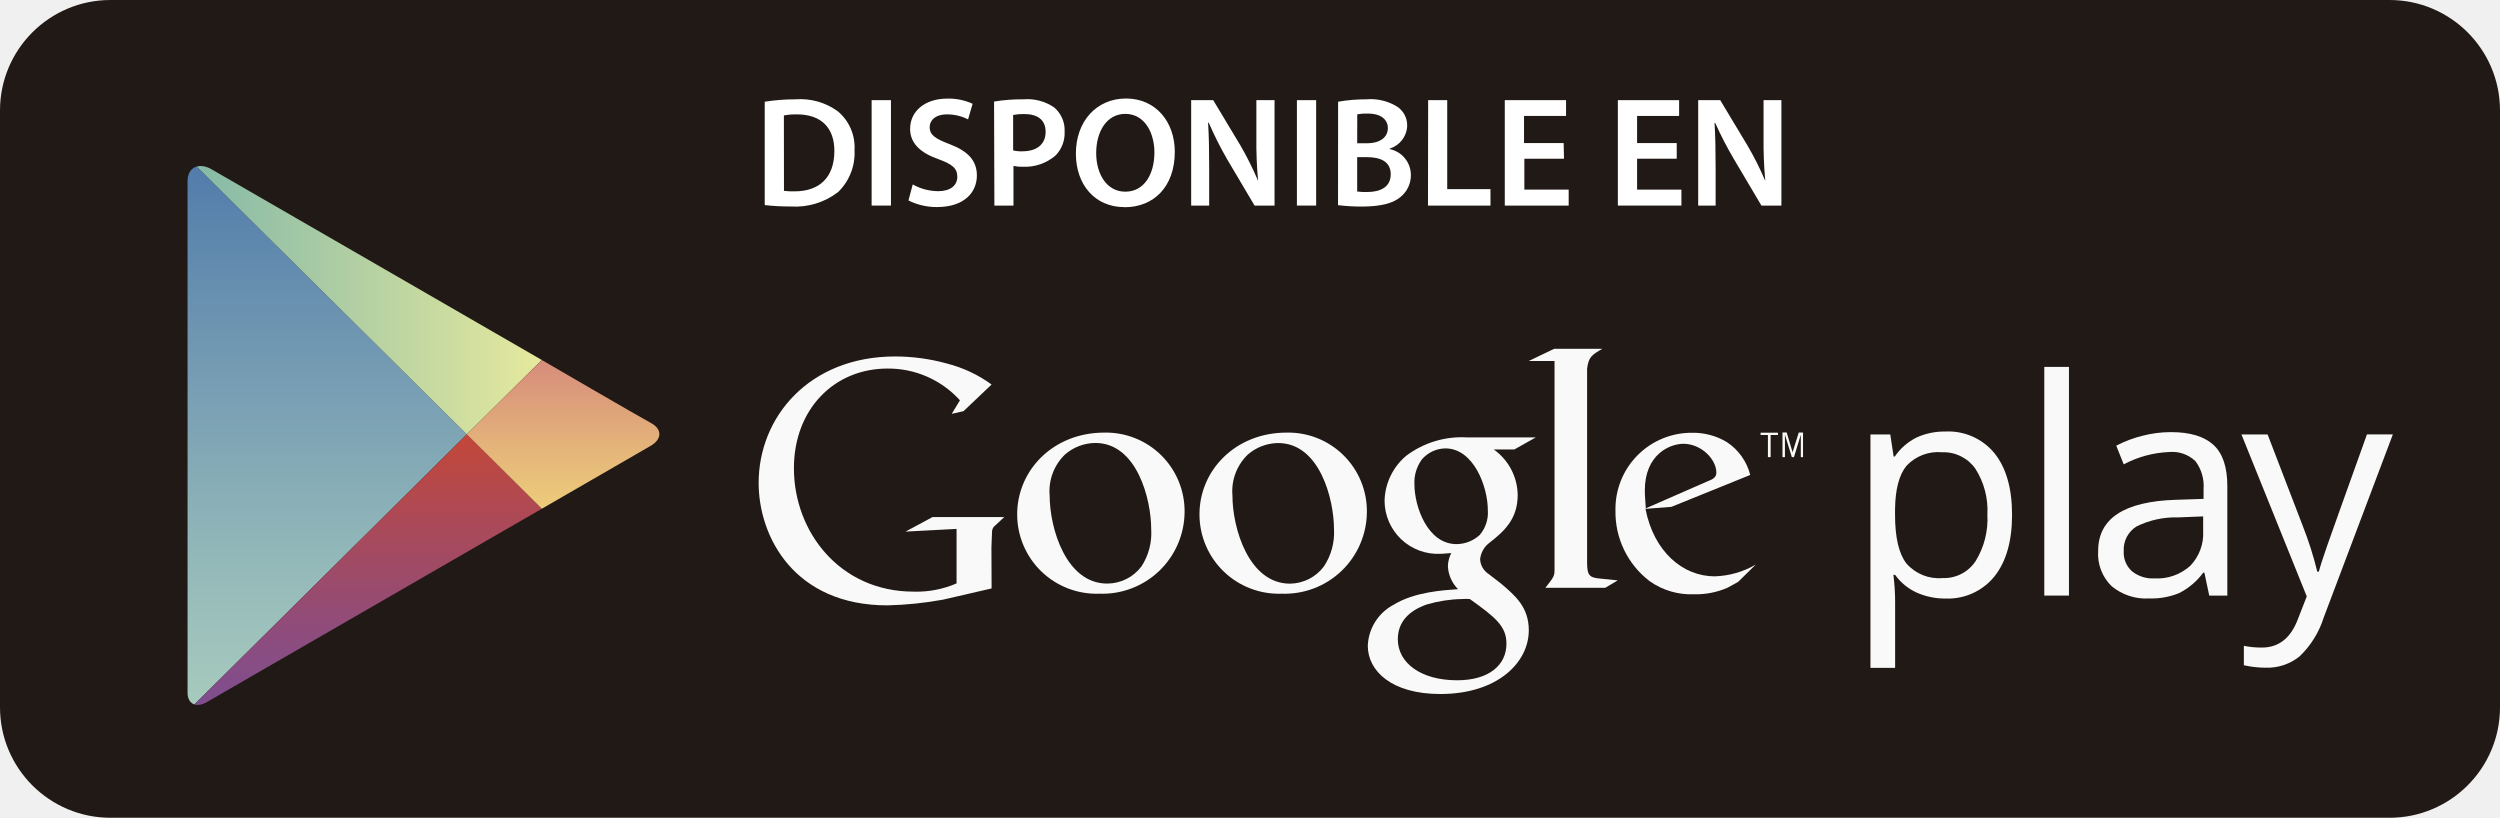
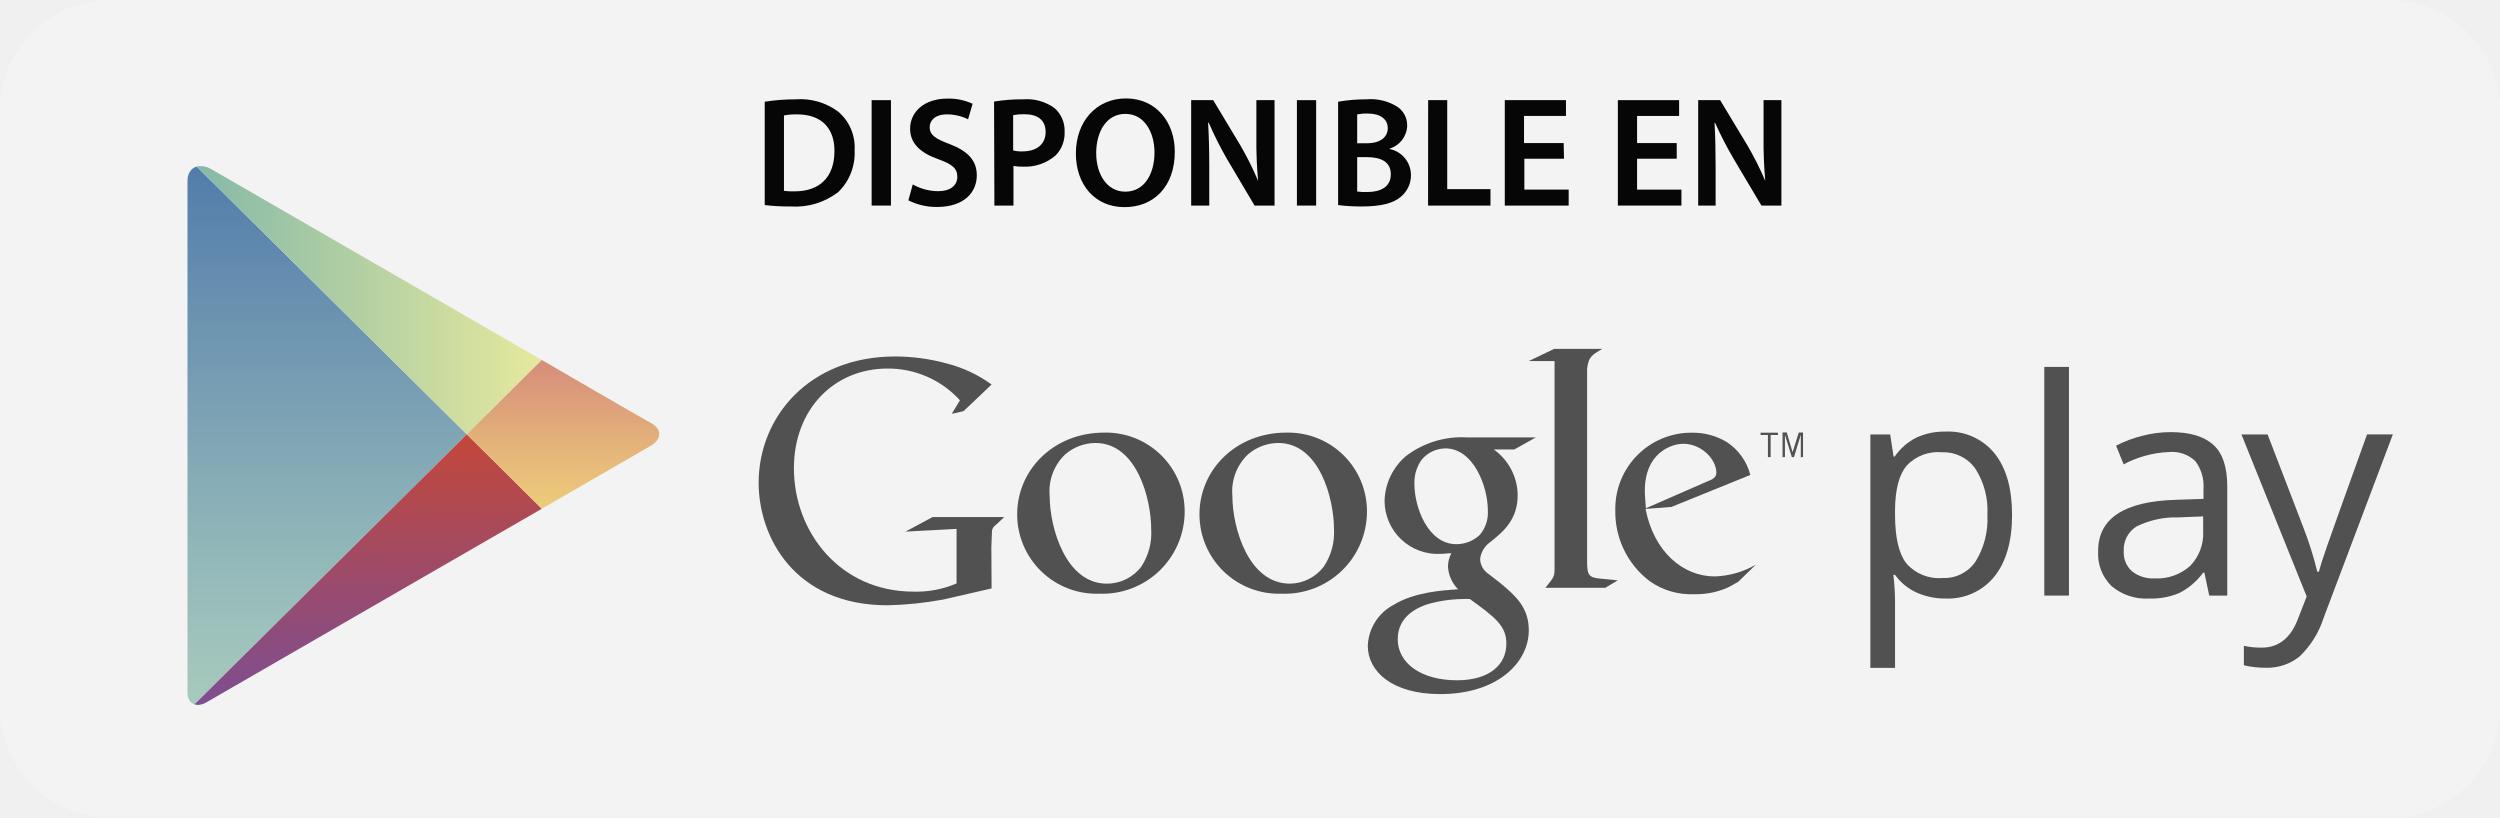
<svg xmlns="http://www.w3.org/2000/svg" viewBox="0 0 304.03 99.45">
  <defs>
-     <style>.cls-1{fill:none;}.cls-2{fill:#211915;}.cls-3{clip-path:url(#clip-path);}.cls-4{fill:url(#linear-gradient);}.cls-5{fill:url(#linear-gradient-2);}.cls-6{fill:url(#linear-gradient-3);}.cls-7{fill:url(#linear-gradient-4);}.cls-8{fill:#f9f9f9;}.cls-9{fill:#fff;}</style>
+     <style>.cls-1{fill:none;}.cls-2{fill:#f3f3f3;}.cls-3{clip-path:url(#clip-path);}.cls-4{fill:url(#linear-gradient);}.cls-5{fill:url(#linear-gradient-2);}.cls-6{fill:url(#linear-gradient-3);}.cls-7{fill:url(#linear-gradient-4);}.cls-8{fill:#515151;}.cls-9{fill:#060606;}</style>
    <clipPath id="clip-path">
-       <path class="cls-1" d="M65.89,43.78,52.18,35.86,25.74,20.59c-1.47-.85-2.93-.33-2.93,1.44V84.24c0,1.33,1,1.9,2.32,1.16L52.18,69.78l13.71-7.91,13.18-7.61c1.55-.89,1.4-2.12.09-2.82S65.89,43.78,65.89,43.78Z" />
+       <path class="cls-1" d="M65.89,43.78,52.18,35.86,25.74,20.59c-1.47-.84-2.94-.33-2.94,1.44V84.24c0,1.32,1.05,1.9,2.33,1.16L52.18,69.78l13.71-7.91,13.17-7.61c1.55-.9,1.4-2.12.1-2.82S65.89,43.78,65.89,43.78Z" />
    </clipPath>
    <linearGradient id="linear-gradient" x1="39.79" y1="19.15" x2="39.79" y2="86.5" gradientUnits="userSpaceOnUse">
      <stop offset="0" stop-color="#507aab" />
      <stop offset="0.11" stop-color="#5b84ad" />
      <stop offset="0.71" stop-color="#92b7b9" />
      <stop offset="1" stop-color="#a8cbbd" />
    </linearGradient>
    <linearGradient id="linear-gradient-2" x1="22.8" y1="35.86" x2="65.89" y2="35.86" gradientUnits="userSpaceOnUse">
      <stop offset="0" stop-color="#83b8a8" />
      <stop offset="1" stop-color="#e6e99d" />
    </linearGradient>
    <linearGradient id="linear-gradient-3" x1="44.35" y1="52.82" x2="44.35" y2="86.74" gradientUnits="userSpaceOnUse">
      <stop offset="0" stop-color="#c44739" />
      <stop offset="0.12" stop-color="#ba4845" />
      <stop offset="0.71" stop-color="#8e4c7c" />
      <stop offset="1" stop-color="#7d4e92" />
    </linearGradient>
    <linearGradient id="linear-gradient-4" x1="69.16" y1="43.78" x2="69.16" y2="61.87" gradientUnits="userSpaceOnUse">
      <stop offset="0" stop-color="#d68c7b" />
      <stop offset="0.62" stop-color="#e5b67a" />
      <stop offset="1" stop-color="#edcc7a" />
    </linearGradient>
  </defs>
  <g id="Capa_2" data-name="Capa 2">
    <g id="Capa_1-2" data-name="Capa 1">
      <rect class="cls-2" width="304.03" height="99.45" rx="13.44" ry="13.44" />
      <g id="PLAY">
        <g class="cls-3">
          <polygon class="cls-4" points="22.8 19.15 22.8 52.82 22.8 86.5 56.77 52.82 22.8 19.15" />
          <polygon class="cls-5" points="65.89 43.78 52.18 35.86 22.8 18.9 22.8 19.15 56.77 52.82 65.89 43.78" />
          <polygon class="cls-6" points="22.8 86.5 22.8 86.74 52.18 69.78 65.89 61.87 56.77 52.82 22.8 86.5" />
          <polygon class="cls-7" points="65.89 43.78 56.77 52.82 65.89 61.87 81.55 52.82 65.89 43.78" />
        </g>
      </g>
-       <path class="cls-8" d="M236.61,72.79a8.48,8.48,0,0,1-3.49-.71,6.58,6.58,0,0,1-2.65-2.17h-.21a26.3,26.3,0,0,1,.21,3.25v8.06h-3V52.84h2.41l.41,2.68h.14a6.9,6.9,0,0,1,2.66-2.32,8.09,8.09,0,0,1,3.48-.72,7.24,7.24,0,0,1,6,2.66q2.12,2.66,2.12,7.47t-2.15,7.5A7.26,7.26,0,0,1,236.61,72.79ZM236.18,55a5.26,5.26,0,0,0-4.34,1.66q-1.34,1.66-1.38,5.29v.66q0,4.13,1.38,5.91a5.23,5.23,0,0,0,4.41,1.78,4.59,4.59,0,0,0,4-2.05,9.75,9.75,0,0,0,1.44-5.67A9.39,9.39,0,0,0,240.23,57,4.73,4.73,0,0,0,236.18,55Z" />
+       <path class="cls-8" d="M236.61,72.79a8.47,8.47,0,0,1-3.49-.71,6.55,6.55,0,0,1-2.66-2.17h-.21a26.79,26.79,0,0,1,.21,3.25v8.06h-3V52.84h2.41l.41,2.68h.14a7,7,0,0,1,2.67-2.32,8,8,0,0,1,3.48-.71,7.21,7.21,0,0,1,6,2.66c1.42,1.77,2.12,4.26,2.12,7.47s-.72,5.71-2.15,7.5A7.26,7.26,0,0,1,236.61,72.79ZM236.18,55a5.24,5.24,0,0,0-4.34,1.66q-1.34,1.66-1.38,5.29v.66q0,4.13,1.38,5.91a5.25,5.25,0,0,0,4.41,1.77,4.58,4.58,0,0,0,4-2,9.75,9.75,0,0,0,1.44-5.67A9.39,9.39,0,0,0,240.23,57,4.74,4.74,0,0,0,236.18,55Z" />
      <path class="cls-8" d="M251.61,72.43h-3V44.62h3Z" />
-       <path class="cls-8" d="M268.67,72.43l-.59-2.79h-.14A8.22,8.22,0,0,1,265,72.13a8.89,8.89,0,0,1-3.64.65,6.54,6.54,0,0,1-4.57-1.5A5.47,5.47,0,0,1,255.16,67q0-5.93,9.49-6.22l3.33-.11V59.47a5,5,0,0,0-1-3.4,4.08,4.08,0,0,0-3.17-1.1,12.92,12.92,0,0,0-5.54,1.5l-.91-2.27A14,14,0,0,1,260.53,53a13.74,13.74,0,0,1,3.46-.45q3.5,0,5.19,1.55t1.69,5V72.43ZM262,70.34a6,6,0,0,0,4.35-1.52,5.62,5.62,0,0,0,1.58-4.25V62.8l-3,.12a10.79,10.79,0,0,0-5.1,1.1,3.31,3.31,0,0,0-1.56,3,3.05,3.05,0,0,0,1,2.45A4,4,0,0,0,262,70.34Z" />
-       <path class="cls-8" d="M272.59,52.84h3.18L280.06,64a42.68,42.68,0,0,1,1.75,5.52H282q.23-.91,1-3.12t4.85-13.57H291l-8.42,22.3a11.13,11.13,0,0,1-2.92,4.69,6.21,6.21,0,0,1-4.1,1.38,12,12,0,0,1-2.68-.3V78.54a10.35,10.35,0,0,0,2.2.21q3.06,0,4.36-3.43l1.09-2.79Z" />
-       <path class="cls-8" d="M181.66,54.66a6.91,6.91,0,0,1,2.91,5.53c0,3-1.72,4.47-3.44,5.82A2.88,2.88,0,0,0,180,68,2.25,2.25,0,0,0,181,69.78l1.48,1.14c1.8,1.52,3.44,2.91,3.44,5.74,0,3.85-3.73,7.74-10.77,7.74-5.94,0-8.81-2.83-8.81-5.86a5.89,5.89,0,0,1,3.15-5c2.54-1.56,6-1.76,7.82-1.89a4.29,4.29,0,0,1-1.23-2.78,3.7,3.7,0,0,1,.41-1.6c-.45,0-.9.08-1.31.08a6.48,6.48,0,0,1-6.8-6.43A7.37,7.37,0,0,1,171,55.44a11.17,11.17,0,0,1,7.34-2.25h8.44l-2.62,1.47Zm-2.91,18.19a6.33,6.33,0,0,0-.94,0,16.37,16.37,0,0,0-4.3.66c-.9.33-3.52,1.31-3.52,4.22s2.83,5,7.21,5c3.93,0,6-1.89,6-4.43C183.22,76.17,181.86,75.07,178.75,72.85Zm1.19-7.78a4.14,4.14,0,0,0,1-3c0-2.95-1.76-7.54-5.16-7.54a3.83,3.83,0,0,0-2.87,1.35,4.73,4.73,0,0,0-.9,3c0,2.74,1.6,7.29,5.12,7.29A4.2,4.2,0,0,0,179.94,65.07Z" />
-       <path class="cls-8" d="M155.87,72.2a9.65,9.65,0,0,1-10-9.65c0-5.36,4.38-9.94,10.59-9.94a9.56,9.56,0,0,1,9.77,9.65A10,10,0,0,1,155.87,72.2ZM161,68.89a7.4,7.4,0,0,0,1.23-4.54c0-3.6-1.72-10.47-6.79-10.47a5.7,5.7,0,0,0-3.68,1.39,6.19,6.19,0,0,0-1.88,5c0,4,2,10.71,7,10.71A5.23,5.23,0,0,0,161,68.89Z" />
-       <path class="cls-8" d="M133.7,72.2a9.65,9.65,0,0,1-10-9.65c0-5.36,4.38-9.94,10.59-9.94a9.56,9.56,0,0,1,9.77,9.65A10,10,0,0,1,133.7,72.2Zm5.11-3.31A7.41,7.41,0,0,0,140,64.34c0-3.6-1.72-10.47-6.79-10.47a5.7,5.7,0,0,0-3.68,1.39,6.19,6.19,0,0,0-1.88,5c0,4,2,10.71,7,10.71A5.23,5.23,0,0,0,138.81,68.89Z" />
-       <path class="cls-8" d="M120.59,71.56l-5.88,1.36a43.58,43.58,0,0,1-6.78.7c-11.35,0-15.67-8.35-15.67-14.89,0-8,6.13-15.38,16.61-15.38a23.69,23.69,0,0,1,6.29.86,16,16,0,0,1,5.43,2.55L117.18,50l-1.44.33,1-1.65a11.75,11.75,0,0,0-8.8-3.86c-6.5,0-11.39,4.94-11.39,12.13,0,7.73,5.59,15,14.56,15a12.25,12.25,0,0,0,5.22-1V64.32l-6.21.33,3.29-1.77h8.72l-1.07,1a1,1,0,0,0-.41.66c0,.37-.08,1.56-.08,2Z" />
-       <path class="cls-8" d="M194.65,70.37c-1.36-.12-1.64-.37-1.64-2V45.12c0-.09,0-.18,0-.27.17-1.44.58-1.69,1.85-2.43H189l-3.09,1.48h3.14V69.3c0,.82-.16.95-1.11,2.18h7.28l1.52-.9C196.06,70.49,195.36,70.45,194.65,70.37Z" />
-       <path class="cls-8" d="M211.39,70.75c-.45.25-.9.53-1.34.74a9.52,9.52,0,0,1-4,.78,8.73,8.73,0,0,1-5.43-1.59,10.57,10.57,0,0,1-4.16-8.62,9.26,9.26,0,0,1,9.35-9.43A7.94,7.94,0,0,1,210,53.76a6.76,6.76,0,0,1,2.85,4l-9.59,3.88-3.15.24c1,5.19,4.53,8.21,8.41,8.21a10.55,10.55,0,0,0,5-1.43Zm-3.84-12.17c.77-.29,1.18-.53,1.18-1.1,0-1.63-1.84-3.51-4-3.51-1.64,0-4.7,1.27-4.7,5.68,0,.69.08,1.43.12,2.17Z" />
+       <path class="cls-8" d="M268.67,72.43l-.59-2.79h-.15A8.1,8.1,0,0,1,265,72.13a8.81,8.81,0,0,1-3.64.66,6.53,6.53,0,0,1-4.56-1.5A5.49,5.49,0,0,1,255.16,67q0-5.94,9.48-6.22l3.33-.11V59.47a5,5,0,0,0-1-3.4,4.09,4.09,0,0,0-3.17-1.1,12.9,12.9,0,0,0-5.54,1.5l-.92-2.27A14.39,14.39,0,0,1,260.53,53a13.62,13.62,0,0,1,3.45-.45q3.51,0,5.2,1.56c1.12,1,1.68,2.7,1.68,5V72.43ZM262,70.34a6,6,0,0,0,4.35-1.52,5.63,5.63,0,0,0,1.58-4.25V62.8l-3,.12a10.84,10.84,0,0,0-5.1,1.1,3.32,3.32,0,0,0-1.56,3,3.06,3.06,0,0,0,1,2.45A4.05,4.05,0,0,0,262,70.34Z" />
+       <path class="cls-8" d="M272.59,52.84h3.18L280.06,64a42.83,42.83,0,0,1,1.75,5.53H282c.16-.61.48-1.65,1-3.12s2.12-6,4.86-13.58H291l-8.42,22.31a11.19,11.19,0,0,1-2.92,4.69,6.24,6.24,0,0,1-4.1,1.38,12,12,0,0,1-2.68-.3V78.54a9.78,9.78,0,0,0,2.19.22c2,0,3.49-1.15,4.36-3.43l1.09-2.79Z" />
+       <path class="cls-8" d="M181.66,54.66a6.92,6.92,0,0,1,2.91,5.53c0,3-1.72,4.47-3.45,5.82A2.89,2.89,0,0,0,180,68,2.25,2.25,0,0,0,181,69.78l1.48,1.15c1.8,1.51,3.44,2.91,3.44,5.73,0,3.85-3.73,7.75-10.77,7.75-5.95,0-8.81-2.83-8.81-5.86a5.88,5.88,0,0,1,3.15-5c2.54-1.56,6-1.76,7.83-1.89a4.24,4.24,0,0,1-1.23-2.78,3.59,3.59,0,0,1,.41-1.6c-.46,0-.91.08-1.32.08a6.47,6.47,0,0,1-6.8-6.43,7.4,7.4,0,0,1,2.63-5.49,11.18,11.18,0,0,1,7.33-2.25h8.44l-2.62,1.47Zm-2.91,18.19a6.79,6.79,0,0,0-.94,0,16.12,16.12,0,0,0-4.3.66c-.91.32-3.53,1.31-3.53,4.22s2.83,5,7.21,5c3.93,0,6-1.89,6-4.43C183.22,76.17,181.86,75.07,178.75,72.85Zm1.19-7.78a4.14,4.14,0,0,0,1-3c0-2.95-1.76-7.54-5.16-7.54a3.83,3.83,0,0,0-2.87,1.35,4.77,4.77,0,0,0-.9,3c0,2.75,1.6,7.3,5.12,7.3A4.18,4.18,0,0,0,179.94,65.07Z" />
+       <path class="cls-8" d="M155.87,72.2a9.65,9.65,0,0,1-10-9.66c0-5.35,4.37-9.93,10.59-9.93a9.57,9.57,0,0,1,9.78,9.65A10,10,0,0,1,155.87,72.2ZM161,68.89a7.44,7.44,0,0,0,1.23-4.55c0-3.6-1.72-10.47-6.79-10.47a5.7,5.7,0,0,0-3.68,1.4,6.18,6.18,0,0,0-1.89,5c0,4,2,10.71,7,10.71A5.25,5.25,0,0,0,161,68.89Z" />
+       <path class="cls-8" d="M133.7,72.2a9.65,9.65,0,0,1-10-9.66c0-5.35,4.38-9.93,10.59-9.93a9.57,9.57,0,0,1,9.78,9.65A10,10,0,0,1,133.7,72.2Zm5.11-3.31A7.44,7.44,0,0,0,140,64.34c0-3.6-1.72-10.47-6.79-10.47a5.7,5.7,0,0,0-3.68,1.4,6.17,6.17,0,0,0-1.88,5c0,4,2,10.71,6.95,10.71A5.24,5.24,0,0,0,138.81,68.89Z" />
+       <path class="cls-8" d="M120.59,71.56l-5.88,1.35a42.41,42.41,0,0,1-6.78.7c-11.35,0-15.67-8.35-15.67-14.89,0-8,6.13-15.37,16.62-15.37a24,24,0,0,1,6.29.86,16,16,0,0,1,5.42,2.55L117.18,50l-1.44.33,1-1.65a11.78,11.78,0,0,0-8.8-3.86c-6.5,0-11.39,4.93-11.39,12.13,0,7.73,5.59,15,14.55,15a12.35,12.35,0,0,0,5.23-1V64.32l-6.21.33,3.29-1.77h8.72l-1.07,1a1,1,0,0,0-.42.65c0,.37-.08,1.57-.08,2Z" />
+       <path class="cls-8" d="M194.65,70.37c-1.35-.12-1.64-.37-1.64-2V45.12l0-.26c.16-1.44.57-1.69,1.85-2.43H189l-3.09,1.48h3.14v0h0V69.3c0,.82-.16,1-1.11,2.18h7.28l1.52-.9C196.06,70.49,195.36,70.45,194.65,70.37Z" />
+       <path class="cls-8" d="M211.39,70.75c-.45.25-.9.53-1.35.74a9.54,9.54,0,0,1-4,.77,8.69,8.69,0,0,1-5.43-1.59,10.57,10.57,0,0,1-4.17-8.62,9.25,9.25,0,0,1,9.35-9.43A8,8,0,0,1,210,53.76a6.81,6.81,0,0,1,2.86,4l-9.6,3.89-3.14.24c1,5.19,4.53,8.21,8.41,8.21a10.6,10.6,0,0,0,5-1.43Zm-3.84-12.17c.77-.29,1.18-.53,1.18-1.1,0-1.63-1.83-3.51-4-3.51-1.64,0-4.7,1.26-4.7,5.67,0,.7.09,1.43.13,2.17Z" />
      <path class="cls-8" d="M215.33,52.9v2.69H215V52.9h-.89v-.28h2.11v.28Z" />
-       <path class="cls-8" d="M219,55.59V52.87h0l-.83,2.72h-.26l-.84-2.72h0v2.72h-.3v-3h.51L218,55h0l.75-2.4h.52v3Z" />
-       <path class="cls-9" d="M93,12.37a23.57,23.57,0,0,1,3.72-.29,7.74,7.74,0,0,1,5.2,1.48,5.71,5.71,0,0,1,2,4.71,6.6,6.6,0,0,1-2,5.09,8.55,8.55,0,0,1-5.79,1.75A26,26,0,0,1,93,24.94Zm2.34,10.84a8.67,8.67,0,0,0,1.29.06c3,0,4.84-1.67,4.84-4.92,0-2.81-1.61-4.44-4.54-4.44a7.6,7.6,0,0,0-1.6.13Z" />
+       <path class="cls-8" d="M219,55.59V52.87h0l-.83,2.72h-.26l-.84-2.72h0v2.72h-.29v-3h.51L218,55h0l.75-2.4h.52v3Z" />
+       <path class="cls-9" d="M93,12.37a23.76,23.76,0,0,1,3.73-.29,7.72,7.72,0,0,1,5.2,1.49,5.7,5.7,0,0,1,2,4.71,6.6,6.6,0,0,1-2,5.09,8.58,8.58,0,0,1-5.79,1.74A25.15,25.15,0,0,1,93,24.94Zm2.34,10.84a8.26,8.26,0,0,0,1.29.06c3,0,4.85-1.67,4.85-4.92,0-2.81-1.62-4.44-4.54-4.44a7.43,7.43,0,0,0-1.6.13Z" />
      <path class="cls-9" d="M108.35,12.18V25H106V12.18Z" />
-       <path class="cls-9" d="M111,22.43a6.41,6.41,0,0,0,3.1.82c1.48,0,2.32-.7,2.32-1.75s-.65-1.54-2.26-2.13c-2.13-.74-3.48-1.88-3.48-3.7,0-2.11,1.75-3.68,4.54-3.68a7,7,0,0,1,3.06.63l-.55,1.9a5.58,5.58,0,0,0-2.56-.61c-1.48,0-2.11.78-2.11,1.54,0,1,.74,1.44,2.45,2.09,2.22.85,3.29,2,3.29,3.8,0,2.07-1.56,3.84-4.84,3.84a7.63,7.63,0,0,1-3.48-.8Z" />
-       <path class="cls-9" d="M120.89,12.35a20.59,20.59,0,0,1,3.57-.27,5.73,5.73,0,0,1,3.76,1A3.62,3.62,0,0,1,129.47,16a3.9,3.9,0,0,1-1.08,2.89,5.69,5.69,0,0,1-4,1.39,5.11,5.11,0,0,1-1.14-.1V25h-2.32Zm2.32,5.94a3.9,3.9,0,0,0,1.14.11c1.75,0,2.81-.87,2.81-2.36s-1-2.17-2.6-2.17a6.46,6.46,0,0,0-1.35.11Z" />
-       <path class="cls-9" d="M136.75,25.19c-3.63,0-5.91-2.77-5.91-6.51,0-3.91,2.49-6.7,6.1-6.7s5.93,2.83,5.93,6.48c0,4.29-2.6,6.74-6.1,6.74Zm.11-1.88c2.26,0,3.53-2.09,3.53-4.77,0-2.41-1.2-4.69-3.53-4.69s-3.55,2.22-3.55,4.77,1.29,4.69,3.53,4.69Z" />
-       <path class="cls-9" d="M144.86,25V12.18h2.68l3.3,5.49A38.1,38.1,0,0,1,153,22l0,0a51.67,51.67,0,0,1-.21-5.3V12.18H155V25h-2.43l-3.34-5.64A44.12,44.12,0,0,1,147,14.93l-.08,0c.1,1.65.13,3.34.13,5.45V25Z" />
+       <path class="cls-9" d="M111,22.43a6.38,6.38,0,0,0,3.1.82c1.48,0,2.32-.7,2.32-1.75s-.65-1.53-2.26-2.12c-2.13-.74-3.48-1.88-3.48-3.71,0-2.1,1.75-3.68,4.54-3.68a6.87,6.87,0,0,1,3.06.63l-.55,1.89a5.72,5.72,0,0,0-2.57-.6c-1.48,0-2.1.78-2.1,1.54,0,1,.74,1.44,2.45,2.08,2.22.86,3.28,2,3.28,3.8,0,2.07-1.56,3.84-4.84,3.84a7.63,7.63,0,0,1-3.48-.8Z" />
+       <path class="cls-9" d="M120.89,12.35a20.72,20.72,0,0,1,3.57-.27,5.7,5.7,0,0,1,3.76,1.05A3.61,3.61,0,0,1,129.47,16a3.89,3.89,0,0,1-1.08,2.89,5.68,5.68,0,0,1-4,1.38,5.49,5.49,0,0,1-1.14-.09V25h-2.32Zm2.32,5.94a3.68,3.68,0,0,0,1.14.12c1.74,0,2.81-.88,2.81-2.36s-1-2.16-2.6-2.16a7,7,0,0,0-1.35.11Z" />
+       <path class="cls-9" d="M136.75,25.19c-3.63,0-5.91-2.77-5.91-6.52,0-3.91,2.49-6.7,6.1-6.7s5.93,2.83,5.93,6.48c0,4.29-2.61,6.74-6.1,6.74Zm.11-1.88c2.26,0,3.54-2.09,3.54-4.77,0-2.41-1.2-4.69-3.54-4.69s-3.55,2.22-3.55,4.77,1.29,4.69,3.54,4.69Z" />
+       <path class="cls-9" d="M144.86,25V12.18h2.68l3.3,5.49A37,37,0,0,1,153,22l0,0a51.9,51.9,0,0,1-.21-5.3V12.18H155V25h-2.43l-3.34-5.64A43.93,43.93,0,0,1,147,14.93l-.08,0c.1,1.65.14,3.34.14,5.45V25Z" />
      <path class="cls-9" d="M160.06,12.18V25h-2.34V12.18Z" />
-       <path class="cls-9" d="M162.73,12.37a19.3,19.3,0,0,1,3.42-.29,6.14,6.14,0,0,1,3.65.82,2.71,2.71,0,0,1,1.33,2.41A3,3,0,0,1,169,18.07v.06a3.22,3.22,0,0,1,2.58,3.15,3.37,3.37,0,0,1-1.22,2.64c-.91.8-2.41,1.2-4.77,1.2a22.89,22.89,0,0,1-2.87-.17Zm2.32,5.05h1.2c1.63,0,2.53-.76,2.53-1.84s-.91-1.77-2.39-1.77a6.36,6.36,0,0,0-1.33.09Zm0,5.87a7.43,7.43,0,0,0,1.23.06c1.5,0,2.85-.55,2.85-2.15s-1.31-2.09-2.92-2.09h-1.16Z" />
-       <path class="cls-9" d="M173.68,12.18H176V23h5.26v2h-7.6Z" />
-       <path class="cls-9" d="M190.2,19.3h-4.82v3.76h5.39V25H183V12.18h7.45V14.1h-5.11v3.3h4.82Z" />
+       <path class="cls-9" d="M162.73,12.37a19.52,19.52,0,0,1,3.42-.29,6.13,6.13,0,0,1,3.65.82,2.71,2.71,0,0,1,1.33,2.41A3,3,0,0,1,169,18.07v.05a3.24,3.24,0,0,1,2.59,3.16,3.38,3.38,0,0,1-1.22,2.64c-.91.79-2.41,1.19-4.77,1.19a22.26,22.26,0,0,1-2.87-.17Zm2.32,5.05h1.2c1.63,0,2.52-.76,2.52-1.84s-.91-1.77-2.39-1.77a6.09,6.09,0,0,0-1.33.1Zm0,5.87a7.11,7.11,0,0,0,1.24.06c1.5,0,2.85-.55,2.85-2.15s-1.31-2.09-2.93-2.09h-1.16Z" />
+       <path class="cls-9" d="M173.68,12.18H176V23h5.26v2h-7.59Z" />
+       <path class="cls-9" d="M190.2,19.3h-4.82v3.76h5.39V25H183V12.18h7.44V14.1h-5.1v3.3h4.82Z" />
      <path class="cls-9" d="M203.91,19.3h-4.82v3.76h5.39V25h-7.73V12.18h7.45V14.1h-5.11v3.3h4.82Z" />
-       <path class="cls-9" d="M206.52,25V12.18h2.68l3.3,5.49A38.14,38.14,0,0,1,214.68,22l0,0a51.59,51.59,0,0,1-.21-5.3V12.18h2.17V25h-2.43l-3.34-5.64a44.12,44.12,0,0,1-2.28-4.41l-.08,0c.1,1.65.13,3.34.13,5.45V25Z" />
+       <path class="cls-9" d="M206.52,25V12.18h2.67l3.31,5.49A38.54,38.54,0,0,1,214.68,22l0,0a51.9,51.9,0,0,1-.21-5.3V12.18h2.17V25h-2.43l-3.35-5.64a46.12,46.12,0,0,1-2.28-4.41l-.07,0c.09,1.65.13,3.34.13,5.45V25Z" />
    </g>
  </g>
</svg>
